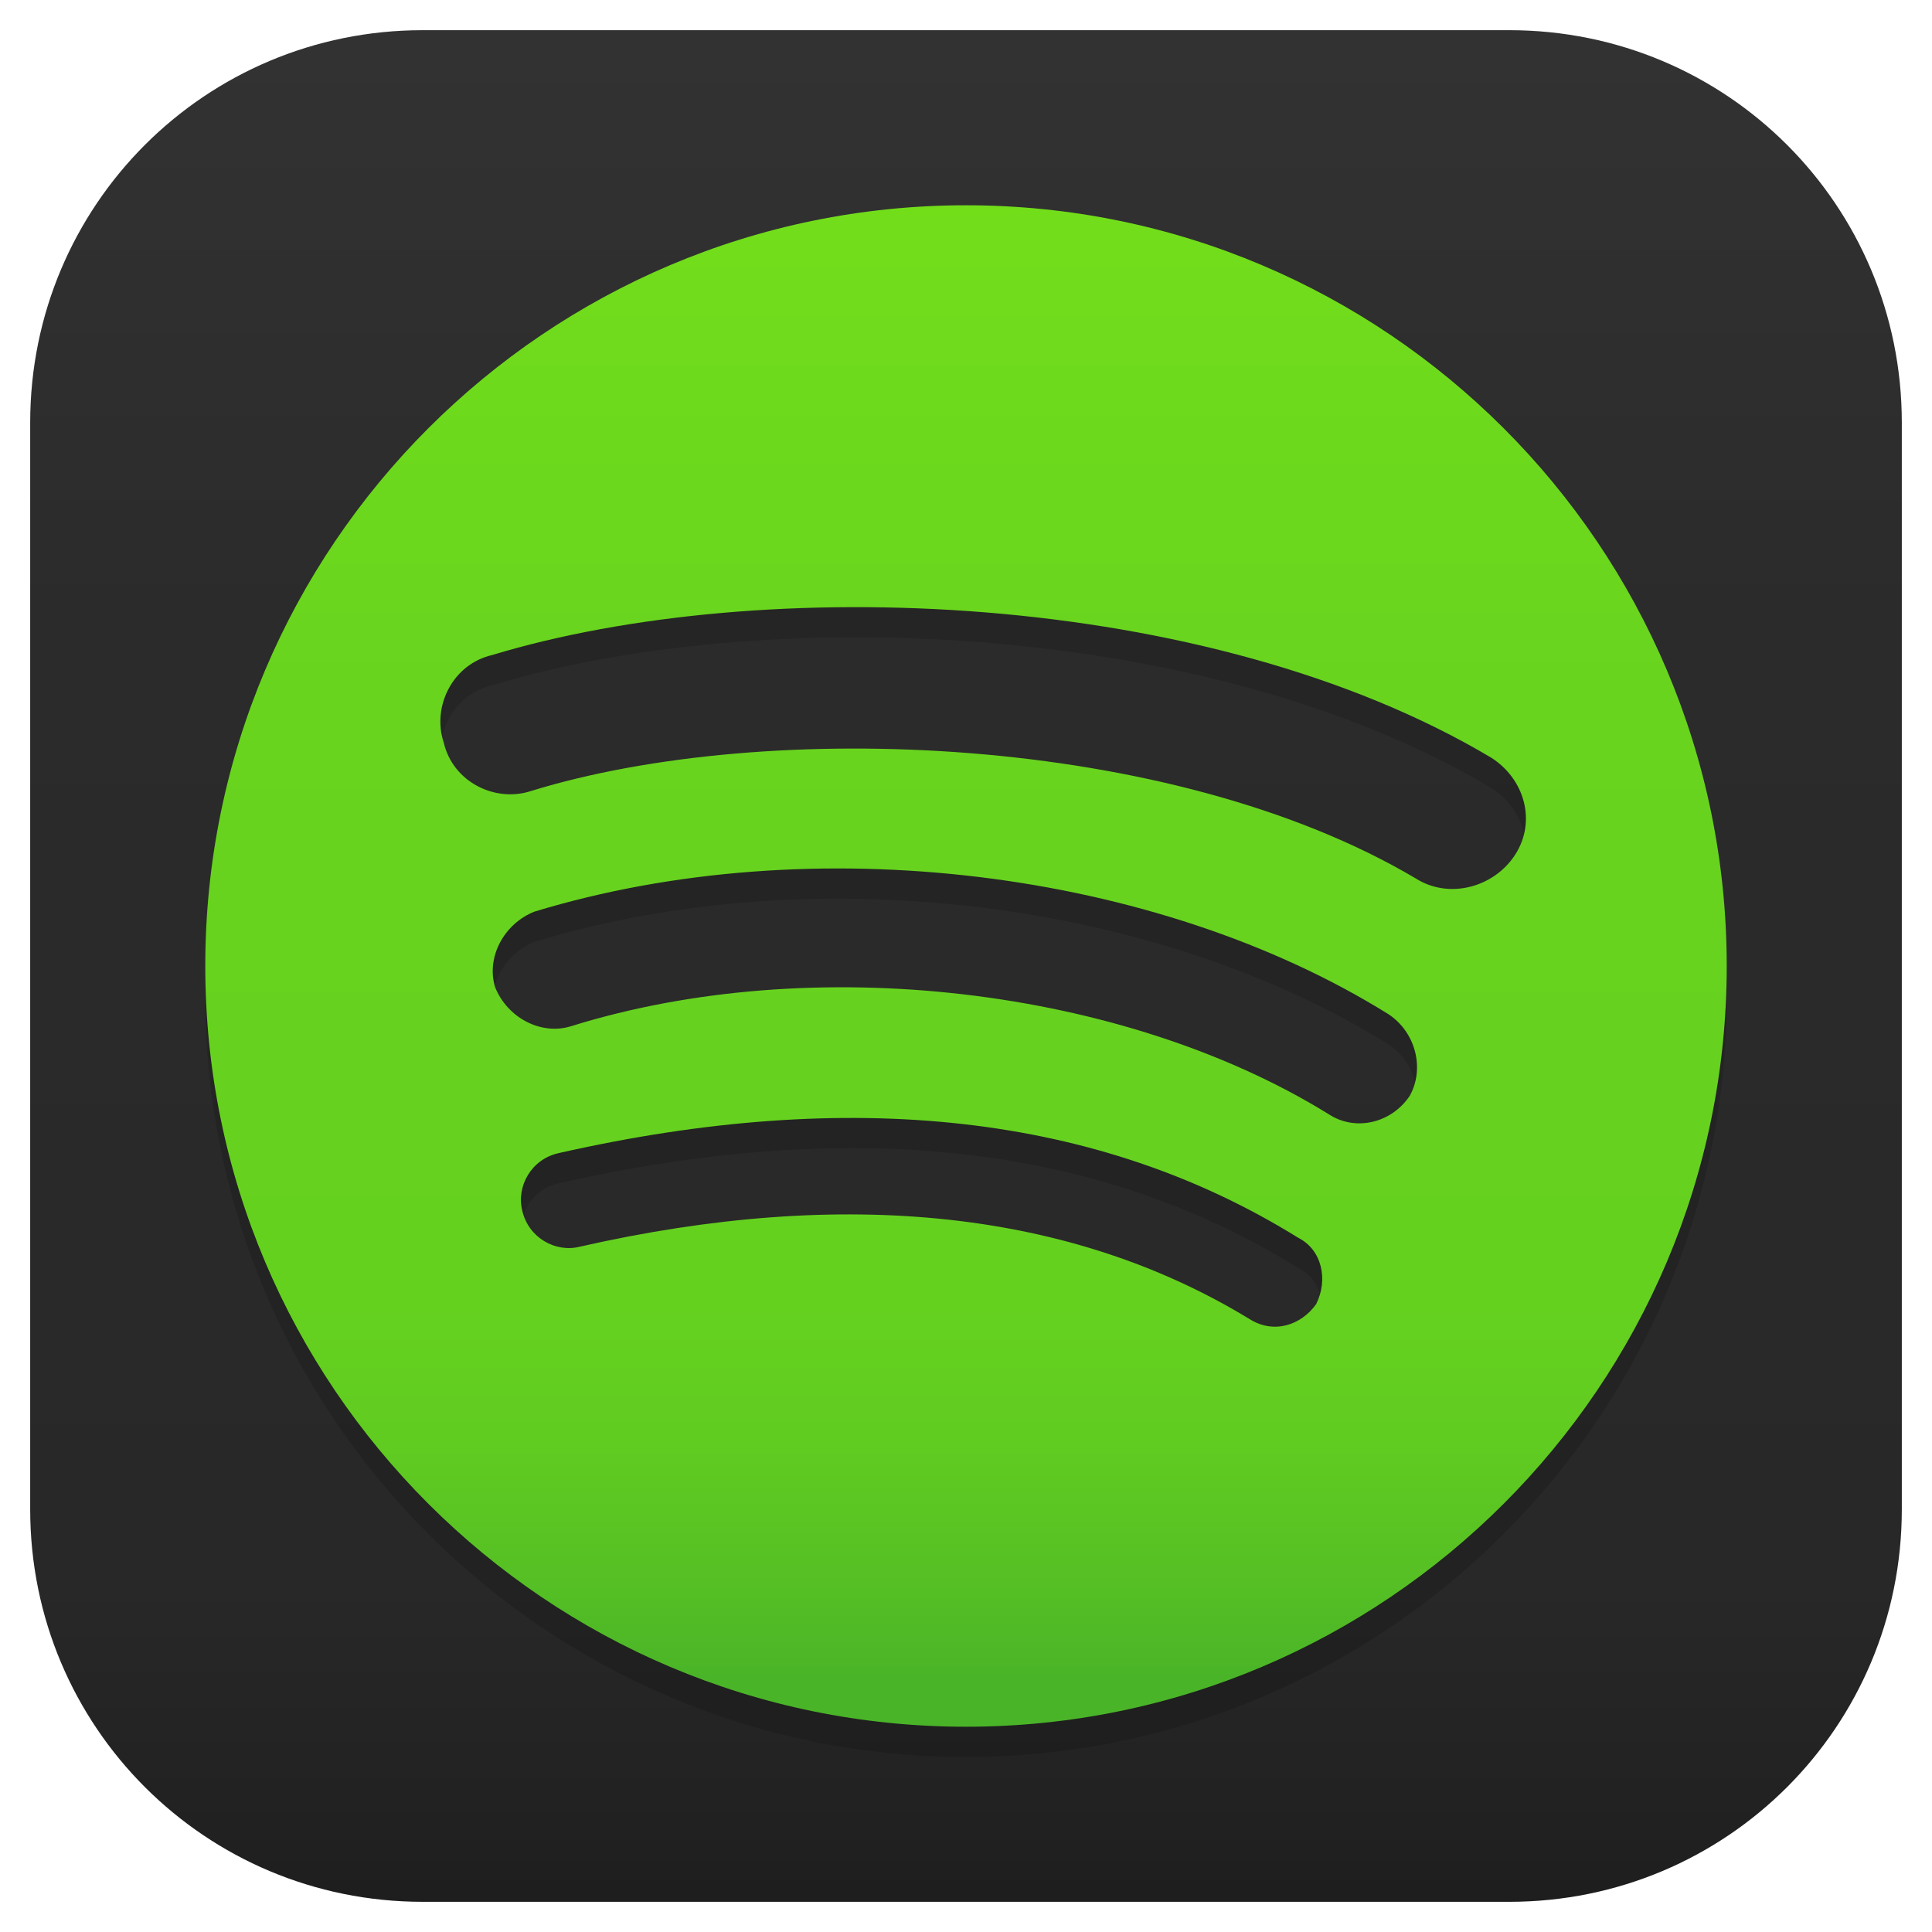
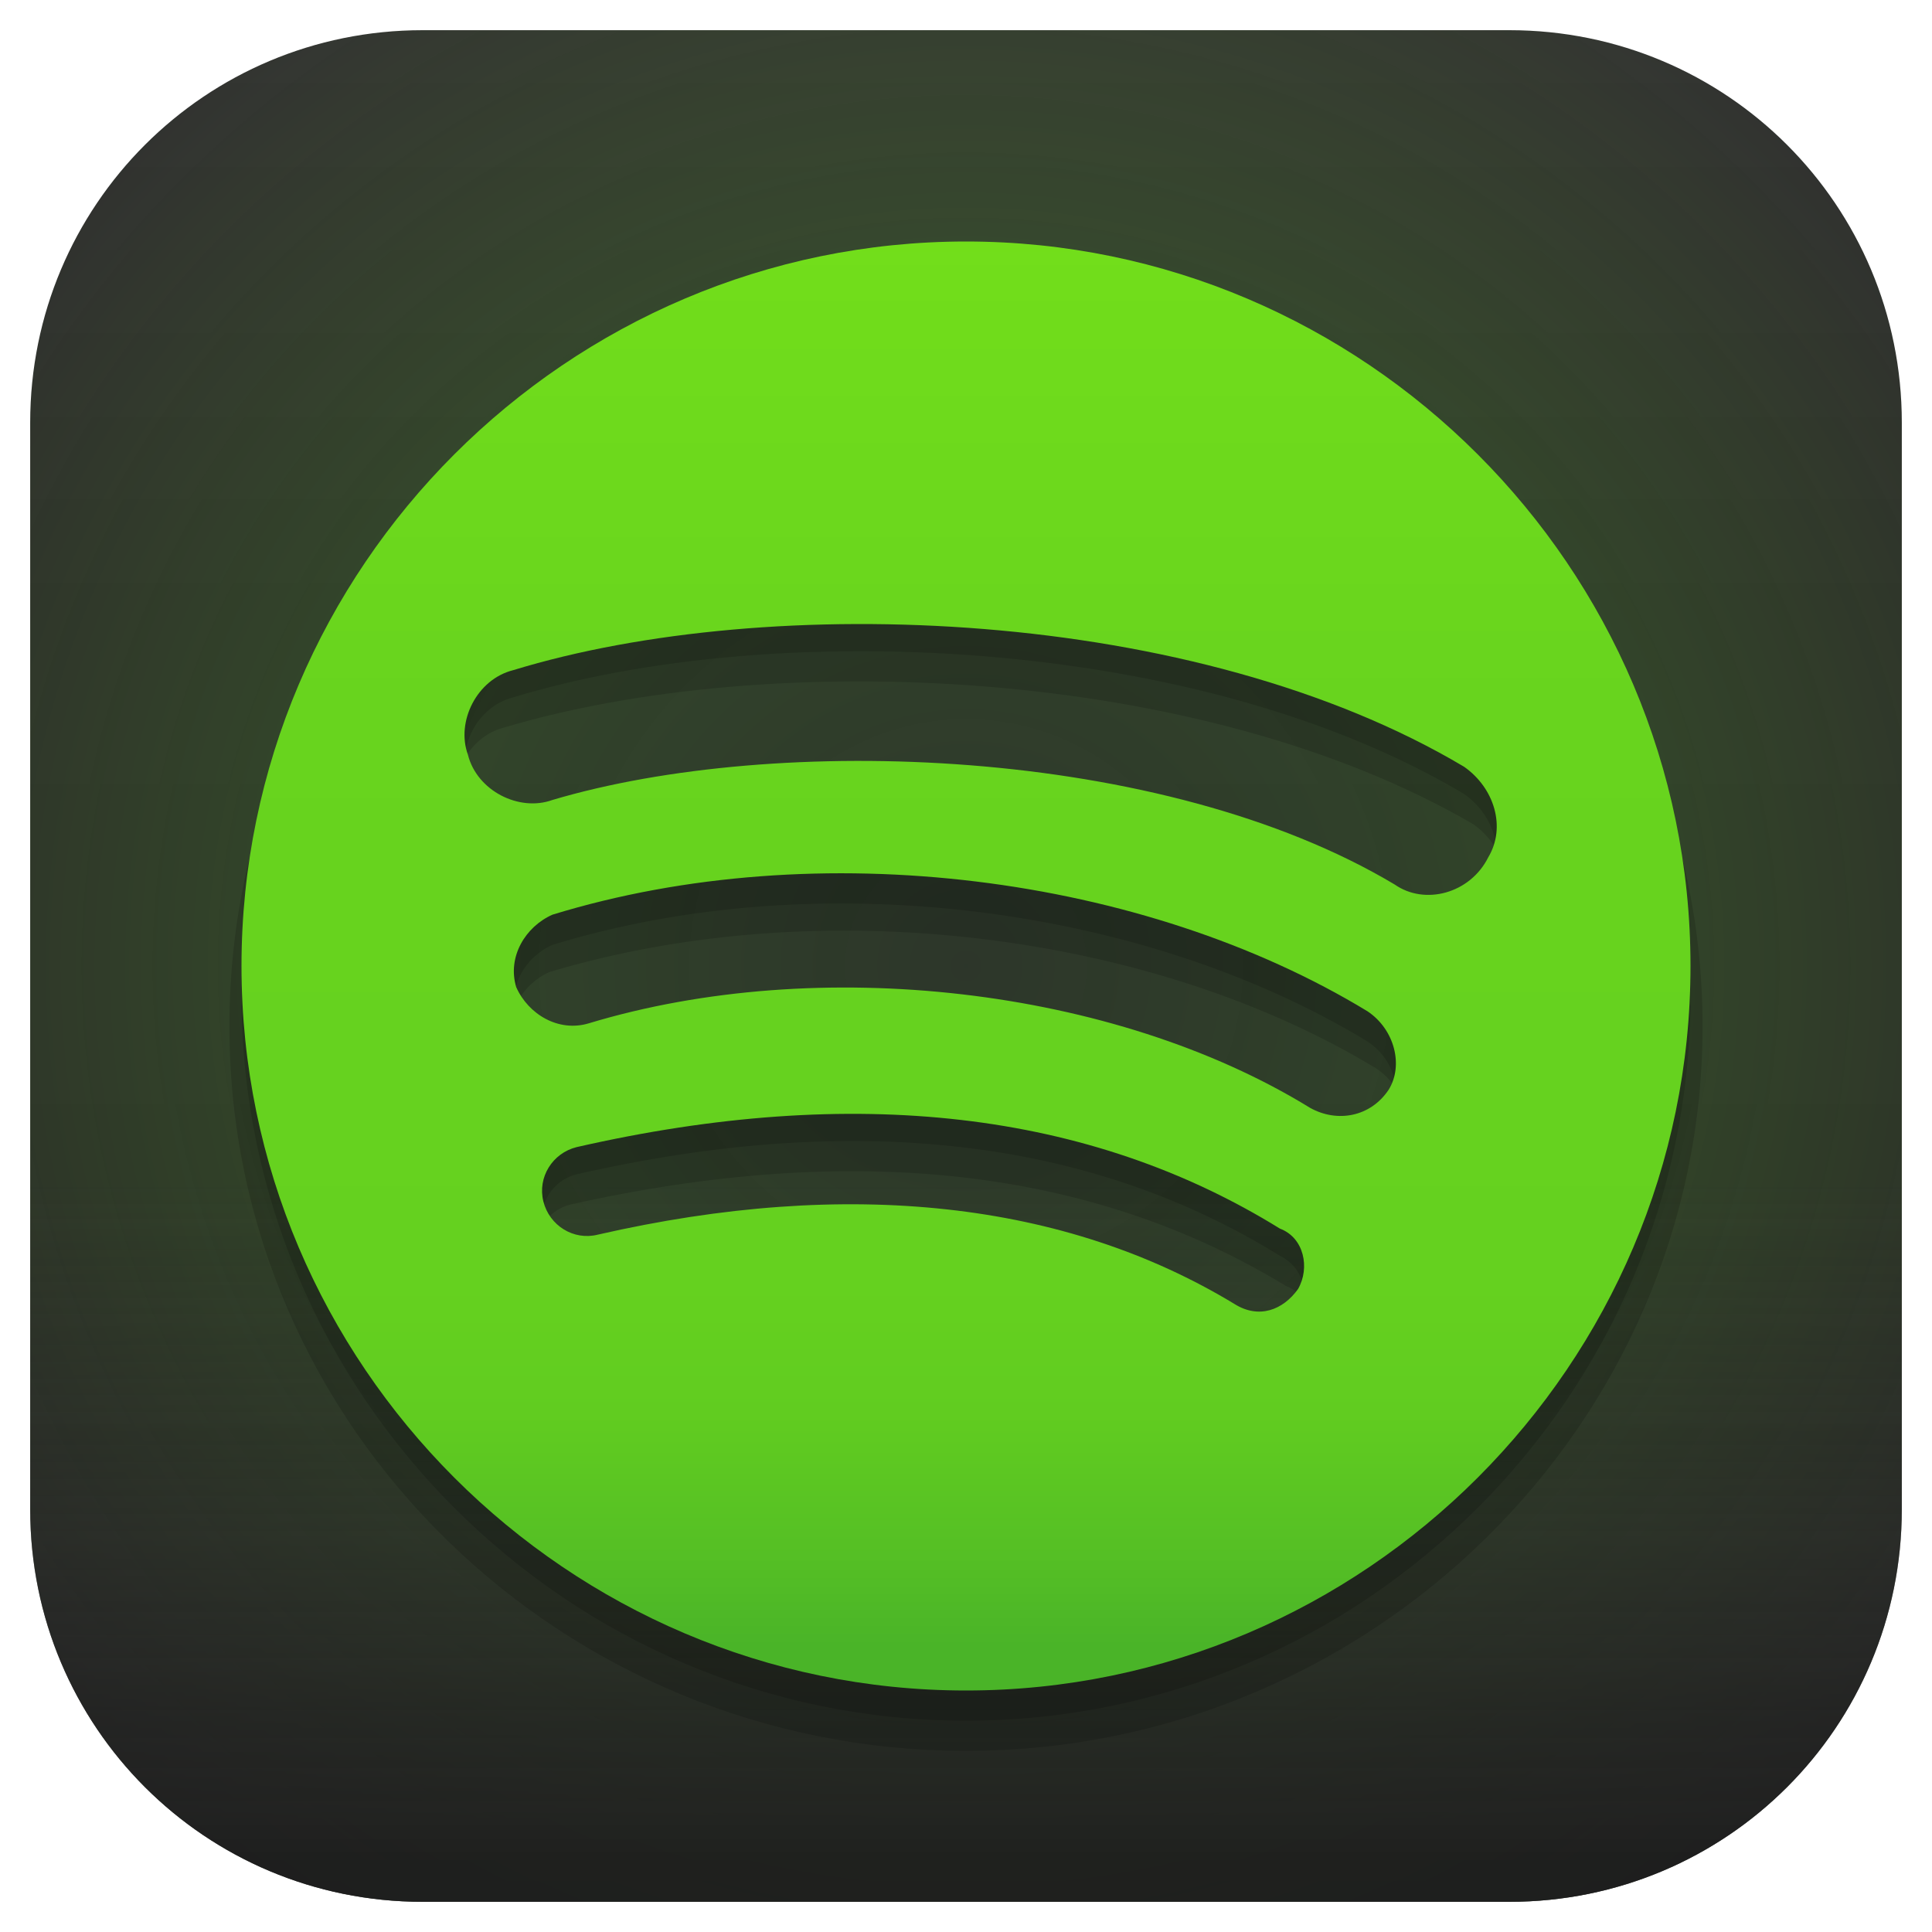
- <svg xmlns="http://www.w3.org/2000/svg" version="1.1" x="0px" y="0px" viewBox="0 0 64 64" style="enable-background:new 0 0 64 64;" xml:space="preserve">
+ <svg xmlns="http://www.w3.org/2000/svg" version="1.1" id="Layer_1" x="0px" y="0px" viewBox="0 0 64 64" style="enable-background:new 0 0 64 64;" xml:space="preserve">
  <style type="text/css">
	.st0{fill:url(#SVGID_1_);}
- 	.st1{display:none;}
- 	.st2{display:inline;}
- 	.st3{opacity:0.5;}
- 	.st4{opacity:0.15;}
- 	.st5{fill:url(#SVGID_2_);}
+ 	.st1{opacity:0.24;}
+ 	.st2{fill:url(#SVGID_2_);}
+ 	.st3{opacity:0.84;}
+ 	.st4{fill:url(#SVGID_3_);}
+ 	.st5{opacity:0.15;enable-background:new    ;}
+ 	.st6{fill:url(#SVGID_4_);}
</style>
  <g id="Background">
-     <linearGradient id="SVGID_1_" gradientUnits="userSpaceOnUse" x1="32" y1="1.387" x2="32" y2="62.648">
+     <linearGradient id="SVGID_1_" gradientUnits="userSpaceOnUse" x1="32" y1="635.387" x2="32" y2="696.648" gradientTransform="matrix(1 0 0 1 0 -634)">
      <stop offset="0" style="stop-color:#323232" />
      <stop offset="0.315" style="stop-color:#2B2B2B" />
      <stop offset="0.834" style="stop-color:#282828" />
      <stop offset="0.967" style="stop-color:#212121" />
      <stop offset="1" style="stop-color:#1E1E1E" />
    </linearGradient>
    <path class="st0" d="M50,63H14C6.8,63,1,57.2,1,50V14C1,6.8,6.8,1,14,1h36c7.2,0,13,5.8,13,13v36C63,57.2,57.2,63,50,63z" />
  </g>
-   <g id="Guides" class="st1">
-     <g class="st2">
-       <g class="st3">
-         <g>
- 			</g>
-       </g>
+   <g id="Layer_2_1_">
+     <g id="Background_2_" class="st1">
+       <radialGradient id="SVGID_2_" cx="32" cy="666" r="46.661" gradientTransform="matrix(1 0 0 1 0 -634)" gradientUnits="userSpaceOnUse">
+         <stop offset="0" style="stop-color:#4AB428;stop-opacity:0.37" />
+         <stop offset="0.467" style="stop-color:#52BC25;stop-opacity:0.8" />
+         <stop offset="0.545" style="stop-color:#5AC422;stop-opacity:0.617" />
+         <stop offset="0.85" style="stop-color:#71DD1B;stop-opacity:0" />
+       </radialGradient>
+       <path class="st2" d="M50,63H14C6.8,63,1,57.2,1,50V14C1,6.8,6.8,1,14,1h36c7.2,0,13,5.8,13,13v36C63,57.2,57.2,63,50,63z" />
    </g>
  </g>
+   <g id="Background_1_" class="st3">
+     <linearGradient id="SVGID_3_" gradientUnits="userSpaceOnUse" x1="32" y1="635.387" x2="32" y2="696.648" gradientTransform="matrix(1 0 0 1 0 -634)">
+       <stop offset="0" style="stop-color:#323232;stop-opacity:0" />
+       <stop offset="0.616" style="stop-color:#2B2B2B;stop-opacity:0" />
+       <stop offset="0.814" style="stop-color:#282828;stop-opacity:0.56" />
+       <stop offset="0.961" style="stop-color:#212121" />
+       <stop offset="0.983" style="stop-color:#1E1E1E" />
+     </linearGradient>
+     <path class="st4" d="M50,63H14C6.8,63,1,57.2,1,50V14C1,6.8,6.8,1,14,1h36c7.2,0,13,5.8,13,13v36C63,57.2,57.2,63,50,63z" />
+   </g>
  <g id="Icon">
-     <path id="Shadow_1_" class="st4" d="M32,7.8C18.1,7.8,6.8,19.1,6.8,33c0,13.9,11.3,25.2,25.2,25.2c13.9,0,25.2-11.3,25.2-25.2   C57.2,19.1,45.9,7.8,32,7.8C32,7.8,32,7.8,32,7.8z M43.6,44.2c-0.5,0.7-1.4,1-2.2,0.5c-5.9-3.6-13.4-4.4-22.2-2.4   c-0.8,0.2-1.7-0.3-1.9-1.2c-0.2-0.8,0.3-1.7,1.2-1.9C28.2,37,36.4,37.9,43,42C43.8,42.4,44,43.4,43.6,44.2z M46.7,37.3   c-0.6,0.9-1.8,1.2-2.7,0.6c-6.8-4.2-17.1-5.4-25.1-2.9c-1,0.3-2.1-0.3-2.5-1.3c-0.3-1,0.3-2.1,1.3-2.5c9.2-2.8,20.6-1.4,28.3,3.4   C46.9,35.2,47.2,36.4,46.7,37.3L46.7,37.3z M46.9,30.1c-8.1-4.8-21.5-5.3-29.3-2.9c-1.2,0.4-2.6-0.3-2.9-1.6   c-0.4-1.2,0.3-2.6,1.6-2.9c8.9-2.7,23.7-2.2,33.1,3.4c1.1,0.7,1.5,2.1,0.8,3.2C49.5,30.4,48,30.8,46.9,30.1L46.9,30.1z" />
-     <linearGradient id="SVGID_2_" gradientUnits="userSpaceOnUse" x1="32" y1="6.205" x2="32" y2="57.288">
+     <path id="Shadow_1_" class="st5" d="M32,9C18.8,9,8,19.8,8,33s10.8,24,24,24s24-10.8,24-24S45.2,9,32,9L32,9z M43,43.7   c-0.5,0.7-1.3,1-2.1,0.5c-5.6-3.4-12.8-4.2-21.1-2.3C19,42,18.2,41.6,18,40.7c-0.2-0.8,0.3-1.6,1.1-1.8c9.2-2.1,17-1.2,23.3,2.7   C43.2,42,43.4,42.9,43,43.7z M46,37.1c-0.6,0.9-1.7,1.1-2.6,0.6c-6.5-4-16.3-5.1-23.9-2.8c-1,0.3-2-0.3-2.4-1.2   c-0.3-1,0.3-2,1.2-2.4c8.8-2.7,19.6-1.3,27,3.2C46.2,35.1,46.5,36.2,46,37.1L46,37.1z M46.2,30.2c-7.7-4.6-20.5-5-27.9-2.8   c-1.1,0.4-2.5-0.3-2.8-1.5c-0.4-1.1,0.3-2.5,1.5-2.8c8.5-2.6,22.6-2.1,31.5,3.2c1,0.7,1.4,2,0.8,3C48.7,30.5,47.2,30.9,46.2,30.2   L46.2,30.2z" />
+     <path id="Shadow_2_" class="st5" d="M32,10C18.6,10,7.6,20.7,7.6,34s11,24,24.4,24s24.4-10.8,24.4-24S45.4,10,32,10L32,10z    M43.2,44.6c-0.5,0.7-1.3,1-2.1,0.5c-5.7-3.4-13-4.2-21.5-2.3c-0.8,0.2-1.6-0.3-1.8-1.1c-0.2-0.8,0.3-1.6,1.1-1.8   c9.4-2.1,17.3-1.2,23.7,2.7C43.4,42.9,43.6,43.9,43.2,44.6z M46.3,38c-0.6,0.9-1.7,1.1-2.6,0.6c-6.6-4-16.6-5.1-24.3-2.8   c-1,0.3-2-0.3-2.4-1.2c-0.3-1,0.3-2,1.2-2.4c9-2.7,20-1.3,27.4,3.2C46.5,36,46.8,37.2,46.3,38L46.3,38z M46.5,31.2   c-7.8-4.6-20.9-5-28.4-2.8c-1.1,0.4-2.5-0.3-2.9-1.5c-0.4-1.1,0.3-2.5,1.5-2.8c8.7-2.6,23-2.1,32.1,3.2c1,0.7,1.4,2,0.8,3   C49,31.5,47.5,31.9,46.5,31.2L46.5,31.2z" />
+     <linearGradient id="SVGID_4_" gradientUnits="userSpaceOnUse" x1="32" y1="641.481" x2="32" y2="690.131" gradientTransform="matrix(1 0 0 1 0 -634)">
      <stop offset="0" style="stop-color:#73DF1A" />
      <stop offset="3.538173e-02" style="stop-color:#71DD1B" />
      <stop offset="0.324" style="stop-color:#68D41E" />
      <stop offset="0.72" style="stop-color:#65D11F" />
      <stop offset="0.81" style="stop-color:#61CC20" />
      <stop offset="0.913" style="stop-color:#54BE25" />
      <stop offset="0.967" style="stop-color:#4AB428" />
    </linearGradient>
-     <path class="st5" d="M32,6.8C18.1,6.8,6.8,18.1,6.8,32c0,13.9,11.3,25.2,25.2,25.2c13.9,0,25.2-11.3,25.2-25.2   C57.2,18.1,45.9,6.8,32,6.8C32,6.8,32,6.8,32,6.8z M43.6,43.2c-0.5,0.7-1.4,1-2.2,0.5c-5.9-3.6-13.4-4.4-22.2-2.4   c-0.8,0.2-1.7-0.3-1.9-1.2c-0.2-0.8,0.3-1.7,1.2-1.9C28.2,36,36.4,36.9,43,41C43.8,41.4,44,42.4,43.6,43.2z M46.7,36.3   c-0.6,0.9-1.8,1.2-2.7,0.6c-6.8-4.2-17.1-5.4-25.1-2.9c-1,0.3-2.1-0.3-2.5-1.3c-0.3-1,0.3-2.1,1.3-2.5c9.2-2.8,20.6-1.4,28.3,3.4   C46.9,34.2,47.2,35.4,46.7,36.3L46.7,36.3z M46.9,29.1c-8.1-4.8-21.5-5.3-29.3-2.9c-1.2,0.4-2.6-0.3-2.9-1.6   c-0.4-1.2,0.3-2.6,1.6-2.9c8.9-2.7,23.7-2.2,33.1,3.4c1.1,0.7,1.5,2.1,0.8,3.2C49.5,29.4,48,29.8,46.9,29.1L46.9,29.1z" />
+     <path class="st6" d="M32,8C18.8,8,8,18.8,8,32s10.8,24,24,24s24-10.8,24-24S45.2,8,32,8L32,8z M43,42.7c-0.5,0.7-1.3,1-2.1,0.5   c-5.6-3.4-12.8-4.2-21.1-2.3c-0.8,0.2-1.6-0.3-1.8-1.1c-0.2-0.8,0.3-1.6,1.1-1.8c9.2-2.1,17-1.2,23.3,2.7C43.2,41,43.4,42,43,42.7z    M46,36.1c-0.6,0.9-1.7,1.1-2.6,0.6c-6.5-4-16.3-5.1-23.9-2.8c-1,0.3-2-0.3-2.4-1.2c-0.3-1,0.3-2,1.2-2.4c8.8-2.7,19.6-1.3,27,3.2   C46.2,34.1,46.5,35.3,46,36.1L46,36.1z M46.2,29.3c-7.7-4.6-20.5-5-27.9-2.8c-1.1,0.4-2.5-0.3-2.8-1.5c-0.4-1.1,0.3-2.5,1.5-2.8   c8.5-2.6,22.6-2.1,31.5,3.2c1,0.7,1.4,2,0.8,3C48.7,29.6,47.2,30,46.2,29.3L46.2,29.3z" />
  </g>
</svg>
